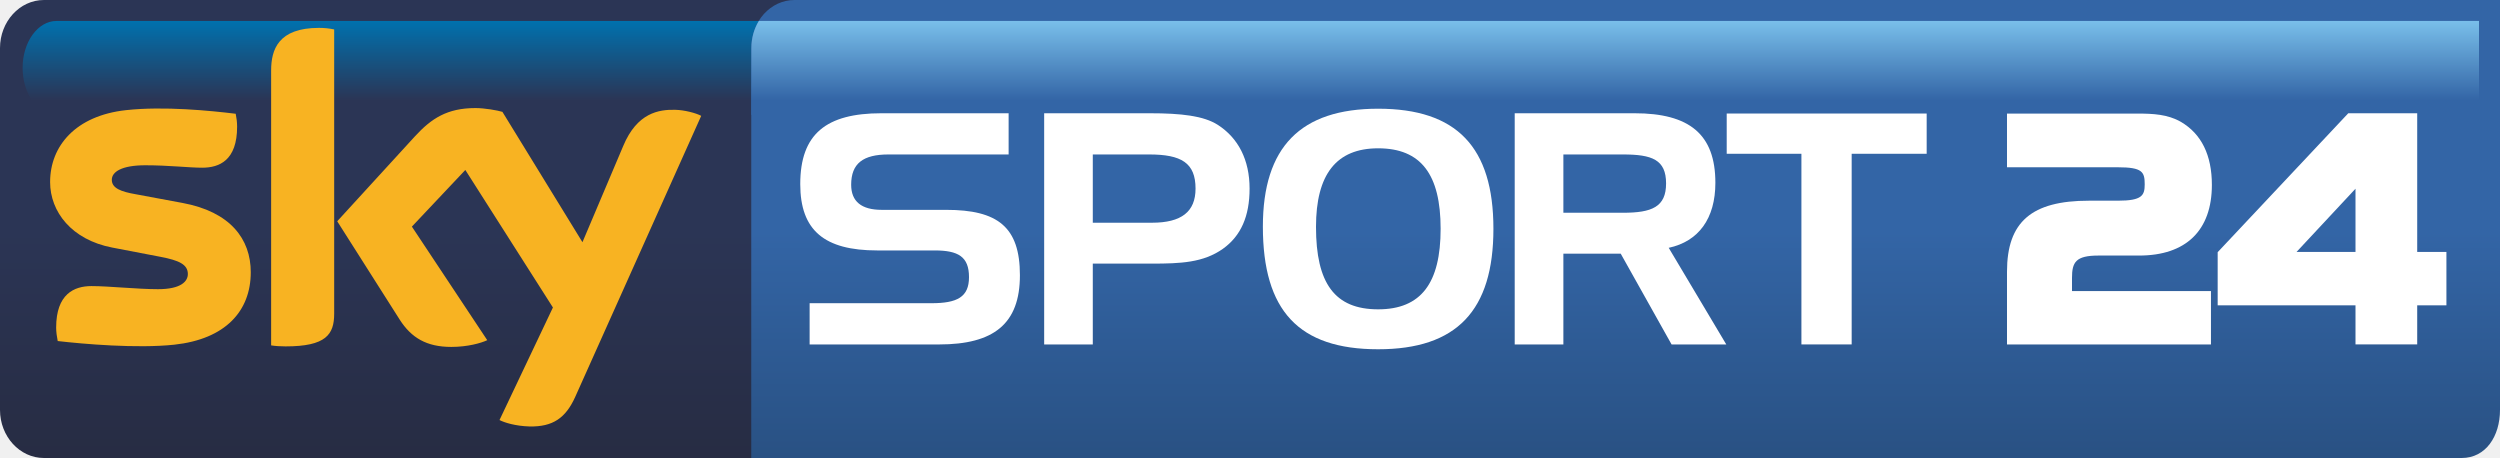
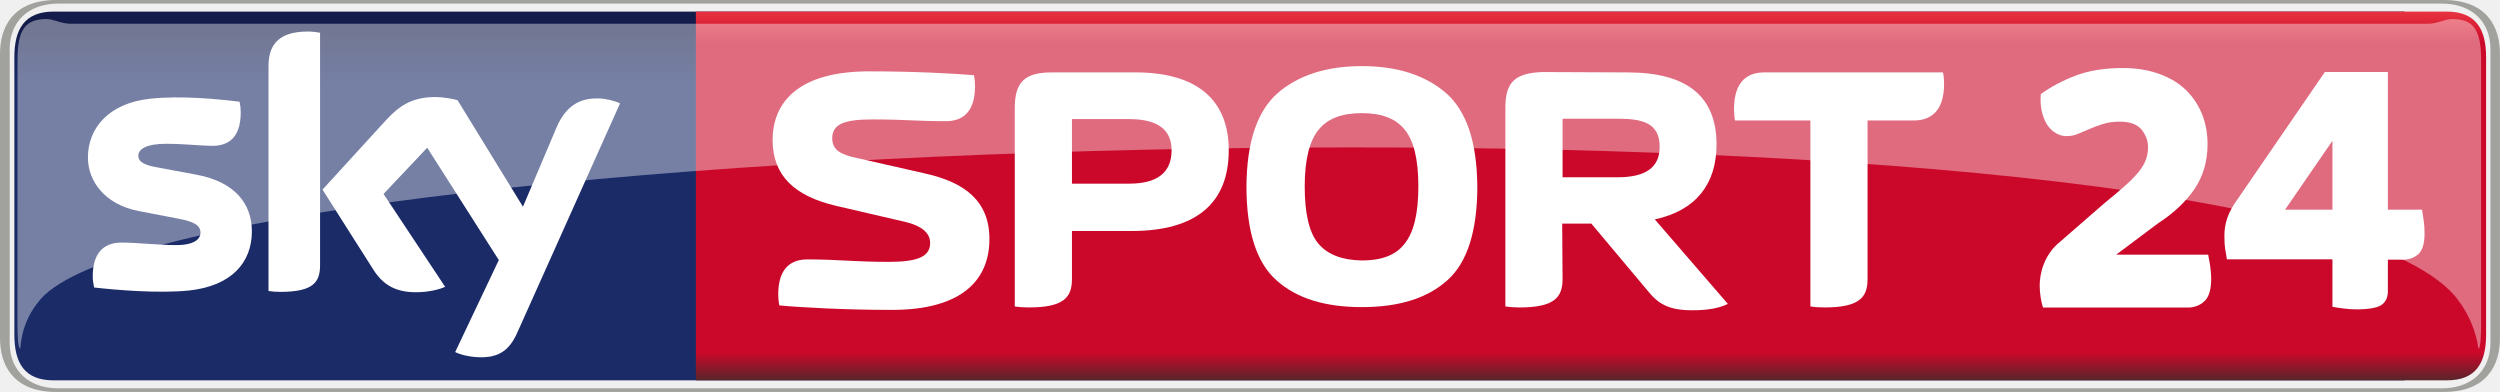
- <svg xmlns="http://www.w3.org/2000/svg" height="109.92" width="600" version="1.1">
+ <svg xmlns="http://www.w3.org/2000/svg" height="94.068" width="600" version="1.1" viewBox="0 0 158.75 24.889">
  <defs>
-     <linearGradient id="a" gradientUnits="userSpaceOnUse" gradientTransform="matrix(0,-109.91,109.91,0,115.4,109.92)" x1="0" x2="1" y1="0" y2="0">
-       <stop stop-color="#272c43" offset="0" />
-       <stop stop-color="#2b3555" offset=".495" />
-       <stop stop-color="#2b3555" offset="1" />
+     <linearGradient id="b" gradientUnits="userSpaceOnUse" gradientTransform="matrix(0 89.983 -89.983 0 365.02 2.0311)" x1="0" x2="1" y1="0" y2="0">
+       <stop stop-color="#141c4b" offset="0" />
+       <stop stop-color="#1a2b68" offset=".036" />
+       <stop stop-color="#1a2b68" offset=".895" />
+       <stop stop-color="#141c4b" offset="1" />
    </linearGradient>
-     <linearGradient id="b" gradientUnits="userSpaceOnUse" gradientTransform="matrix(0 22.541 -22.541 0 99.94 5.028)" x1="0" x2="1" y1="0" y2="0">
-       <stop stop-color="#0071ae" offset="0" />
-       <stop stop-color="#2b3555" offset=".844" />
-       <stop stop-color="#2b3555" offset="1" />
-     </linearGradient>
-     <linearGradient id="c" gradientUnits="userSpaceOnUse" gradientTransform="matrix(0,-109.91,103.79,0,390.14,109.92)" x1="0" x2="1" y1="0" y2="0">
-       <stop stop-color="#295183" offset="0" />
-       <stop stop-color="#3365a6" offset=".495" />
-       <stop stop-color="#3365a6" offset="1" />
-     </linearGradient>
-     <linearGradient id="d" gradientUnits="userSpaceOnUse" gradientTransform="matrix(0 22.541 -21.256 0 383.18 5.028)" x1="0" x2="1" y1="0" y2="0">
-       <stop stop-color="#79bfea" offset="0" />
-       <stop stop-color="#3365a6" offset=".844" />
-       <stop stop-color="#3365a6" offset="1" />
+     <linearGradient id="a" gradientUnits="userSpaceOnUse" gradientTransform="matrix(0 -23.415 -23.415 0 101.04 24.141)" x1="0" x2="1" y1="0" y2="0">
+       <stop stop-color="#5a252a" offset="0" />
+       <stop stop-color="#cb082a" offset=".074" />
+       <stop stop-color="#cb082a" offset=".916" />
+       <stop stop-color="#e73440" offset="1" />
    </linearGradient>
  </defs>
-   <path fill="url(#a)" d="m10.546 0c-5.826 0-10.546 5.179-10.546 11.549v86.824c0 6.367 4.72 11.547 10.546 11.547h209.7c5.83 0 10.53-5.18 10.53-11.547v-86.824c0-6.37-4.7-11.549-10.53-11.549h-209.7z" />
-   <path fill="url(#b)" d="m13.571 5.029c-4.49 0-8.144 5.044-8.144 11.267 0 6.234 3.655 11.267 8.144 11.267h172.73c4.49 0 8.14-5.033 8.14-11.267 0 0-3.65-11.267-8.14-11.267l-172.73 0z" />
-   <path d="m60.183 65.342c0 9.293-6.056 16.06-18.377 17.386-8.918 0.95-21.814-0.167-27.954-0.878-0.208-0.991-0.375-2.234-0.375-3.226 0-8.093 4.354-9.962 8.457-9.962 4.282 0 10.996 0.742 15.977 0.742 5.513 0 7.173-1.859 7.173-3.644 0-2.319-2.203-3.279-6.474-4.104l-11.695-2.245c-9.711-1.869-14.889-8.583-14.889-15.715 0-8.678 6.139-15.935 18.211-17.261 9.126-0.992 20.236 0.125 26.334 0.867 0.209 1.033 0.335 2.036 0.335 3.111 0 8.093-4.271 9.836-8.375 9.836-3.164 0-8.05-0.584-13.647-0.584-5.691 0-8.05 1.576-8.05 3.487 0 2.036 2.234 2.861 5.805 3.477l11.163 2.078c11.444 2.12 16.383 8.625 16.383 16.635m20.017 9.951c0 4.98-1.952 7.841-11.653 7.841-1.284 0-2.401-0.073-3.477-0.24v-65.961c0-5.012 1.692-10.243 11.486-10.243 1.243-0 2.485 0.125 3.644 0.376v68.227zm39.678 25.517c1.29 0.66 3.91 1.44 7.18 1.54 5.64 0.12 8.71-2.04 10.99-7.092l30.24-67.455c-1.24-0.668-4.02-1.409-6.27-1.451-3.89-0.084-9.11 0.7-12.44 8.667l-9.79 23.108-19.21-31.284c-1.23-0.365-4.27-0.908-6.46-0.908-6.81 0-10.58 2.496-14.517 6.766l-18.67 20.403 15.016 23.64c2.778 4.323 6.431 6.516 12.361 6.516 3.9 0 7.13-0.908 8.63-1.618l-18.088-27.254 12.828-13.595 21.02 33.006-12.82 27.011z" fill="#f8b322" />
-   <path fill="url(#c)" d="m190.7 0c-5.75 0-10.4 5.085-10.4 11.549v98.371h410.51c5.75 0 9.19-5.18 9.19-11.548v-98.372h-409.31z" />
-   <path fill="url(#d)" d="m182.12 5.029c-1.13 1.848-1.79 4.093-1.79 6.526v16.008h414.63v-22.533h-412.83z" />
+   <path stroke-width="9.812" fill="url(#b)" d="m3.377 0.735c-1.817 0.018-2.466 1.103-2.466 2.902v17.61c-0 1.814 0.648 2.905 2.492 2.905h149.29v-23.417z" />
+   <path d="m3.577 0c-2.741 0-3.577 1.706-3.577 3.409v18.073c-0 1.704 0.836 3.407 3.577 3.407h151.6c2.74 0 3.57-1.703 3.57-3.407v-18.073c0-1.703-0.83-3.409-3.57-3.409h-151.6zm0.127 0.228h151.35c1.84 0 3.09 1.09 3.09 2.902v18.627c0 1.812-1.25 2.903-3.09 2.903h-151.35c-1.841 0-3.09-1.091-3.09-2.903v-18.627c-0-1.812 1.248-2.903 3.094-2.903z" stroke-width="9.812" fill="#a1a19e" />
+   <path d="m44.188 0.735v23.417h111.19c1.84 0 2.49-1.091 2.49-2.905v-17.61c0-1.799-0.65-2.884-2.47-2.902-37.07-0-74.14-0-111.21-0z" stroke-width="2.596" fill="url(#a)" />
  <g fill="#fff">
-     <path d="m213.24 37.07c-6.11 0-8.96 2.161-8.96 7.268 0 4.02 2.47 6.025 7.34 6.025h15.46c12.36 0 17.7 4.093 17.7 15.694 0 11.663-6.27 16.612-19.41 16.612h-31.06v-9.898h29.22c6.18 0 9.03-1.462 9.03-6.255 0-4.95-2.62-6.411-8.26-6.411h-13.76c-12.68 0-18.48-4.793-18.48-15.924 0-12.06 6.26-17 19.48-17h30.53v9.889h-28.83z" />
-     <path d="m262.27 37.07v16.383h14.22c7.04 0 10.44-2.631 10.44-8.186 0-6.181-3.4-8.197-11.14-8.197h-13.52zm13.68-9.888c7.58 0 12.91 0.616 16.31 2.777 4.94 3.175 7.64 8.427 7.64 15.308 0 6.642-2.08 11.361-6.41 14.452-4.71 3.32-10.13 3.55-17.08 3.55h-14.14v19.401h-11.67v-55.488h25.35z" />
-     <path d="m315.84 54.452c0 13.522 4.48 19.788 14.91 19.788 10.29 0 15-6.265 15-19.328 0-13.052-4.71-19.318-15-19.318-10.04 0-14.91 6.265-14.91 18.858m14.91-28.361c18.86 0 27.67 9.2 27.67 28.82 0 19.63-8.81 28.913-27.67 28.913-19.09 0-27.66-9.283-27.66-29.445 0-19.089 9.04-28.288 27.66-28.288" />
-     <path d="m375.21 37.07v13.992h14.3c6.96 0 10.35-1.399 10.35-7.037 0-5.723-3.39-6.955-10.35-6.955h-14.3zm17.08-9.888c13.14 0 19.4 5.022 19.4 16.686 0 8.583-4.02 14.065-11.2 15.61l13.82 23.192h-13.13l-12.21-21.793h-13.76v21.793h-11.68v-55.488h28.76z" />
-     <path d="m414.41 36.906v-9.659h47.99v9.659h-18v45.756h-12.06v-45.756h-17.93z" />
-     <path d="m503.65 61.334h9.73c11.26 0 17.47-6.025 17.47-16.958 0-7.153-2.51-12.249-7.44-15.131-3.18-1.827-6.73-1.984-10.39-1.984h-31.34v12.886h26.62c5.88 0 6.43 1.117 6.43 4.083 0 2.673-0.63 3.936-6.43 3.936h-6.95c-13.79 0-19.67 5.096-19.67 17.032v17.468h48.95v-12.812h-33.35v-3.154c0-3.78 0.89-5.367 6.37-5.367" />
-     <path d="m551.17 60.464 14.15-15.172v15.172h-14.15zm28.96 0v-33.278h-16.55l-31.34 33.34v12.76h33.08v9.376h14.81v-9.376h7.01v-12.823h-7.01z" />
+     <g stroke-width="2.596">
+       <path d="m15.994 14.686c0 2.004-1.311 3.468-3.972 3.759-1.929 0.205-4.719-0.036-6.046-0.189-0.049-0.218-0.088-0.486-0.088-0.699 0-1.755 0.95-2.154 1.838-2.154 0.922 0 2.375 0.161 3.455 0.161 1.189 0 1.55-0.405 1.55-0.787 0-0.504-0.48-0.714-1.402-0.89l-2.523-0.486c-2.103-0.402-3.224-1.856-3.224-3.398 0-1.875 1.327-3.445 3.938-3.733 1.973-0.215 4.374 0.026 5.693 0.19 0.049 0.226 0.073 0.439 0.073 0.675 0 1.747-0.922 2.126-1.81 2.126-0.683 0-1.742-0.13-2.952-0.13-1.23 0-1.742 0.343-1.742 0.758 0 0.436 0.485 0.618 1.256 0.75l2.414 0.449c2.48 0.457 3.541 1.867 3.541 3.598m4.331 2.152c0 1.075-0.421 1.696-2.521 1.696-0.278 0-0.519-0.021-0.753-0.055v-14.263c0-1.083 0.369-2.214 2.487-2.214 0.267 0 0.537 0.029 0.787 0.081zm8.58 5.517c0.275 0.143 0.841 0.311 1.552 0.332 1.218 0.026 1.882-0.441 2.376-1.531l6.539-14.588c-0.27-0.145-0.867-0.306-1.358-0.319-0.838-0.013-1.967 0.158-2.689 1.88l-2.116 4.998-4.154-6.766c-0.267-0.08-0.921-0.2-1.402-0.2-1.464 0-2.284 0.54-3.136 1.464l-4.037 4.416 3.248 5.111c0.6 0.93 1.392 1.405 2.677 1.405 0.838 0 1.539-0.19 1.861-0.345l-3.91-5.896 2.773-2.936 4.546 7.134z" />
+       <path d="m62.828 15.179c0-2.427-1.581-3.608-4.099-4.166l-4.411-1.002c-0.802-0.177-1.472-0.424-1.472-1.226 0-0.87 0.693-1.202 2.542-1.202 2.183 0 2.694 0.112 4.678 0.112 0.914 0 1.848-0.423 1.848-2.227 0-0.223-0.021-0.47-0.065-0.693-1.337-0.109-3.723-0.244-6.661-0.244-4.434 0-6.127 1.916-6.127 4.367 0 2.295 1.448 3.564 4.008 4.167l4.411 1.025c1.025 0.244 1.584 0.691 1.584 1.334 0 0.87-0.779 1.205-2.63 1.205-2.181 0-3.186-0.156-5.169-0.156-0.911 0-1.848 0.423-1.848 2.228 0 0.223 0.023 0.467 0.067 0.69 1.337 0.133 4.211 0.288 7.15 0.288 4.434 0 6.194-1.892 6.194-4.499" />
+       <path d="m99.199 14.198h1.851l3.57 4.255c0.66 0.823 1.31 1.249 2.83 1.249 1.02 0 1.71-0.135 2.27-0.403l-4.64-5.368c2.61-0.556 3.92-2.251 3.92-4.746 0-3.074-1.87-4.587-5.66-4.587l-5.41-0.023c-1.758 0.068-2.339 0.667-2.339 2.272v12.609c0.267 0.044 0.581 0.068 0.89 0.068 2.228 0 2.742-0.647 2.742-1.805zm0.024-2.941v-3.718h3.497c1.49 0 2.67 0.221 2.67 1.781 0 1.314-0.89 1.937-2.67 1.937z" />
+       <path d="m64.438 19.458c0.267 0.044 0.578 0.065 0.89 0.065 2.23 0 2.741-0.644 2.741-1.802v-3.053h3.786c4.122 0 6.17-1.781 6.17-5.125 0-3.229-2.048-4.946-5.924-4.946h-5.324c-1.784 0-2.339 0.691-2.339 2.274zm3.631-7.796v-4.1h3.63c1.807 0 2.697 0.667 2.697 1.981 0 1.405-0.89 2.119-2.697 2.119z" />
+       <path d="m86.478 19.502c2.339 0 4.144-0.556 5.416-1.693 1.267-1.114 1.916-3.12 1.916-5.971-0.026-2.806-0.67-4.766-1.984-5.927-1.316-1.135-3.097-1.713-5.348-1.713-2.25 0-4.031 0.579-5.345 1.713-1.316 1.161-1.963 3.12-1.983 5.927 0 2.851 0.646 4.857 1.916 5.971 1.266 1.137 3.073 1.693 5.412 1.693m3.588-7.664c0 1.716-0.291 2.918-0.87 3.632-0.555 0.735-1.472 1.07-2.718 1.07-1.269-0.024-2.18-0.379-2.762-1.07-0.579-0.69-0.867-1.892-0.867-3.632 0-1.716 0.312-2.918 0.89-3.608 0.579-0.714 1.493-1.046 2.739-1.046s2.14 0.332 2.718 1.046c0.579 0.691 0.87 1.892 0.87 3.608" />
+       <path d="m118.59 7.651h2.92c0.96 0 1.94-0.447 1.94-2.339 0-0.223-0.02-0.491-0.07-0.714h-11.34c-0.96 0-1.93 0.447-1.93 2.339 0 0.223 0.02 0.491 0.06 0.714h4.79v11.807c0.27 0.044 0.58 0.065 0.89 0.065 2.23 0 2.74-0.644 2.74-1.802z" />
+       <path d="m129.73 19.528c-0.06-0.185-0.11-0.4-0.15-0.654-0.04-0.252-0.06-0.507-0.06-0.766 0-0.185 0.02-0.39 0.06-0.621 0.04-0.228 0.1-0.464 0.2-0.708 0.09-0.247 0.22-0.491 0.39-0.735 0.16-0.244 0.38-0.473 0.64-0.688l2.85-2.479c0.51-0.413 0.94-0.774 1.28-1.08 0.35-0.307 0.63-0.595 0.85-0.865 0.22-0.267 0.38-0.529 0.47-0.781 0.1-0.255 0.14-0.525 0.14-0.818 0-0.397-0.14-0.766-0.41-1.103-0.28-0.338-0.74-0.506-1.38-0.506-0.4 0-0.76 0.049-1.07 0.148-0.32 0.101-0.6 0.208-0.87 0.325-0.26 0.114-0.5 0.218-0.73 0.309-0.23 0.093-0.47 0.138-0.72 0.138-0.23 0-0.45-0.06-0.66-0.184-0.22-0.122-0.4-0.299-0.56-0.527-0.15-0.231-0.26-0.511-0.34-0.841s-0.1-0.701-0.07-1.116c0.63-0.46 1.37-0.852 2.21-1.173s1.84-0.483 2.99-0.483c0.83 0 1.58 0.114 2.24 0.345 0.67 0.231 1.24 0.555 1.7 0.979 0.46 0.421 0.81 0.932 1.07 1.529 0.25 0.6 0.38 1.259 0.38 1.978 0 1.09-0.28 2.04-0.83 2.855-0.56 0.813-1.33 1.54-2.33 2.186l-2.64 1.978h5.84c0.03 0.169 0.07 0.392 0.12 0.668 0.04 0.275 0.07 0.568 0.07 0.875 0 0.69-0.15 1.165-0.44 1.425-0.29 0.262-0.64 0.392-1.03 0.392z" />
+       <path d="m145.1 13.315h3.01v-4.372zm4.53 6.33c-0.27 0-0.56-0.021-0.85-0.06-0.29-0.036-0.51-0.073-0.67-0.104v-3.014h-6.7c-0.03-0.169-0.07-0.387-0.11-0.654-0.04-0.27-0.05-0.556-0.05-0.865 0-0.381 0.06-0.758 0.19-1.126 0.13-0.369 0.34-0.753 0.63-1.15l5.56-8.1h4v8.743h2.17c0.03 0.169 0.06 0.387 0.1 0.657 0.04 0.268 0.06 0.548 0.06 0.839 0 0.644-0.13 1.085-0.39 1.324-0.27 0.236-0.6 0.355-0.99 0.355h-0.95v2.002c0 0.4-0.14 0.691-0.41 0.875-0.28 0.184-0.81 0.278-1.59 0.278" />
+     </g>
+     <path opacity=".4" d="m155.86 18.757c1.29 1.573 1.47 3.055 1.52 3.38 0.13 0 0.17-0.693 0.17-1.729v-16.623c0-1.926-0.51-2.575-1.85-2.575-0.45 0-0.9 0.296-1.51 0.296h-149.72c-0.606 0-1.059-0.296-1.51-0.296-1.335 0-1.848 0.649-1.848 2.575l-0.004 16.623c0 1.036 0.047 1.729 0.174 1.729 0.047-0.325 0.085-1.924 1.522-3.38 11.479-10.816 140.67-14.133 153.05 0" stroke-width="2.349" />
  </g>
</svg>
